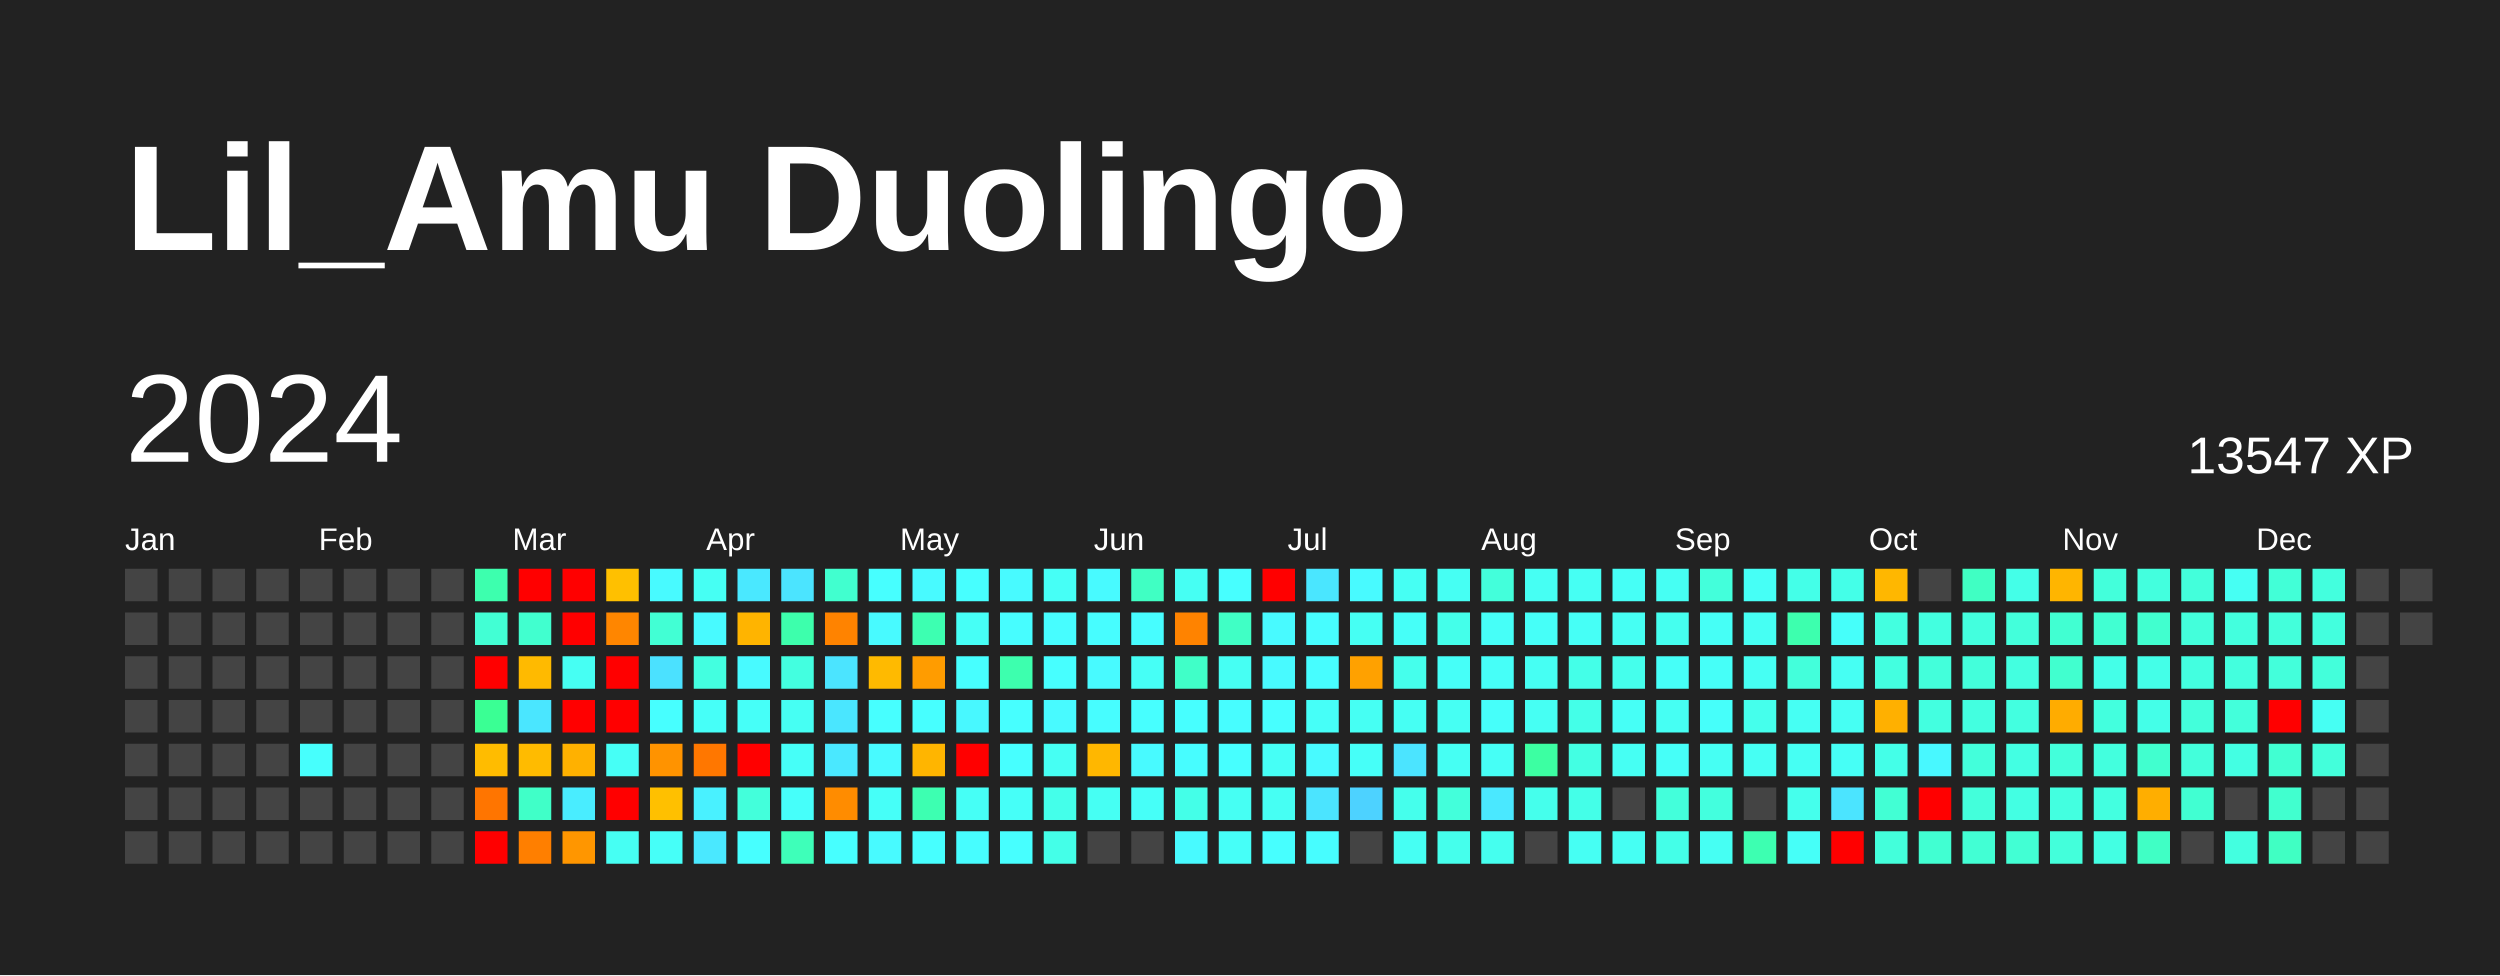
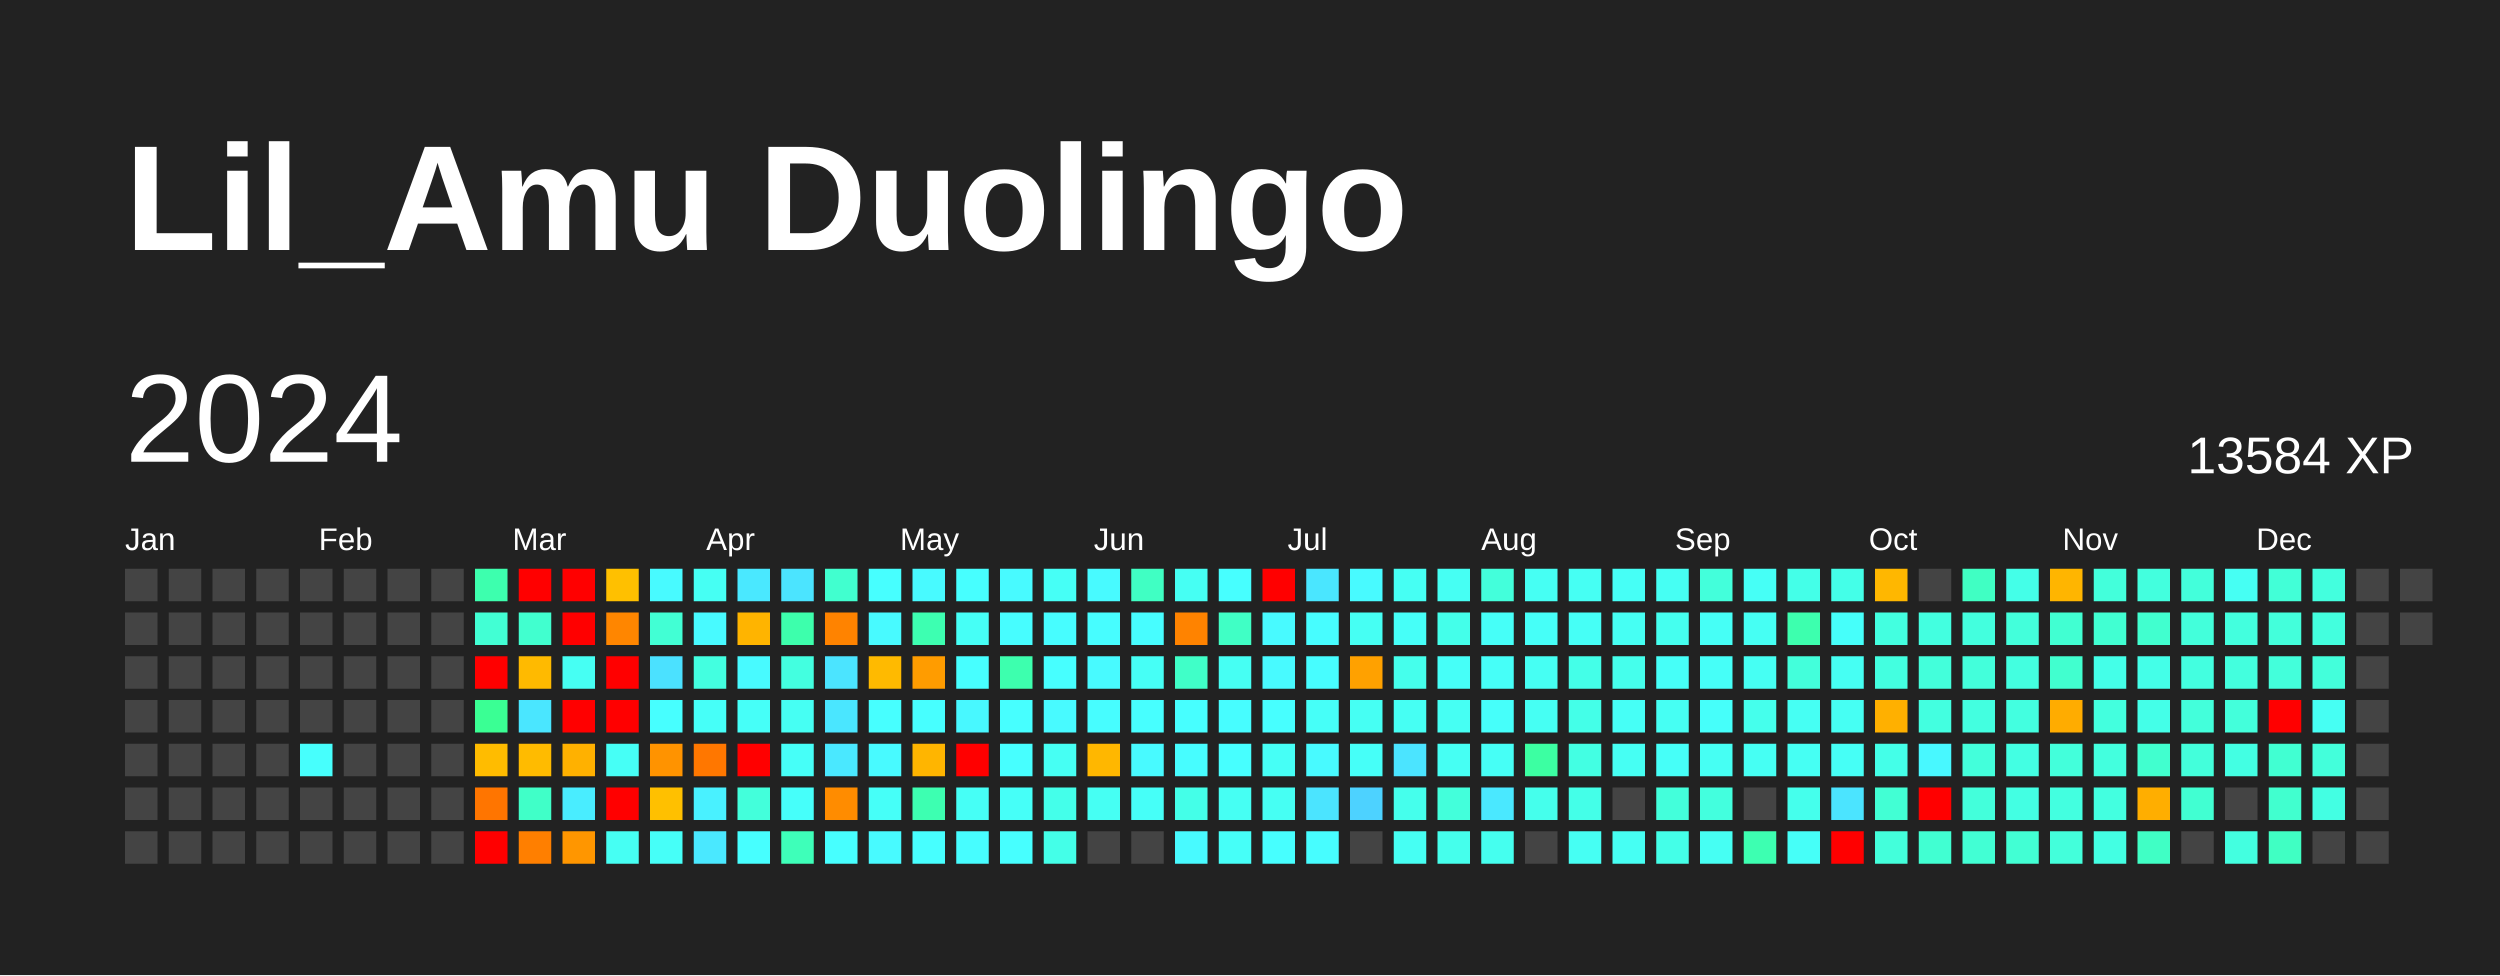
<svg xmlns="http://www.w3.org/2000/svg" baseProfile="full" height="78mm" version="1.1" viewBox="0,0,200,78" width="200mm">
  <defs />
  <rect fill="#222222" height="78" width="200" x="0" y="0" />
  <text fill="#FFFFFF" style="font-size:12px; font-family:Arial; font-weight:bold;" x="10" y="20">Lil_Amu Duolingo</text>
  <text dominant-baseline="hanging" fill="#FFFFFF" style="font-size:10.0px; font-family:Arial;" x="10" y="30">2024</text>
-   <text dominant-baseline="hanging" fill="#FFFFFF" style="font-size:4.125px; font-family:Arial;" x="175" y="35">13547 XP</text>
+   <text dominant-baseline="hanging" fill="#FFFFFF" style="font-size:4.125px; font-family:Arial;" x="175" y="35">13584 XP</text>
  <text fill="#FFFFFF" style="font-size:2.5px; font-family:Arial" x="10.0" y="44">Jan</text>
  <text fill="#FFFFFF" style="font-size:2.5px; font-family:Arial" x="25.5" y="44">Feb</text>
  <text fill="#FFFFFF" style="font-size:2.5px; font-family:Arial" x="41.0" y="44">Mar</text>
  <text fill="#FFFFFF" style="font-size:2.5px; font-family:Arial" x="56.5" y="44">Apr</text>
  <text fill="#FFFFFF" style="font-size:2.5px; font-family:Arial" x="72.0" y="44">May</text>
  <text fill="#FFFFFF" style="font-size:2.5px; font-family:Arial" x="87.5" y="44">Jun</text>
  <text fill="#FFFFFF" style="font-size:2.5px; font-family:Arial" x="103.0" y="44">Jul</text>
  <text fill="#FFFFFF" style="font-size:2.5px; font-family:Arial" x="118.5" y="44">Aug</text>
  <text fill="#FFFFFF" style="font-size:2.5px; font-family:Arial" x="134.0" y="44">Sep</text>
  <text fill="#FFFFFF" style="font-size:2.5px; font-family:Arial" x="149.5" y="44">Oct</text>
  <text fill="#FFFFFF" style="font-size:2.5px; font-family:Arial" x="165.0" y="44">Nov</text>
  <text fill="#FFFFFF" style="font-size:2.5px; font-family:Arial" x="180.5" y="44">Dec</text>
  <rect fill="#444444" height="2.6" width="2.6" x="10.0" y="45.5" />
  <rect fill="#444444" height="2.6" width="2.6" x="10.0" y="49.0" />
  <rect fill="#444444" height="2.6" width="2.6" x="10.0" y="52.5" />
  <rect fill="#444444" height="2.6" width="2.6" x="10.0" y="56.0" />
  <rect fill="#444444" height="2.6" width="2.6" x="10.0" y="59.5" />
  <rect fill="#444444" height="2.6" width="2.6" x="10.0" y="63.0" />
  <rect fill="#444444" height="2.6" width="2.6" x="10.0" y="66.5" />
  <rect fill="#444444" height="2.6" width="2.6" x="13.5" y="45.5" />
  <rect fill="#444444" height="2.6" width="2.6" x="13.5" y="49.0" />
  <rect fill="#444444" height="2.6" width="2.6" x="13.5" y="52.5" />
  <rect fill="#444444" height="2.6" width="2.6" x="13.5" y="56.0" />
  <rect fill="#444444" height="2.6" width="2.6" x="13.5" y="59.5" />
  <rect fill="#444444" height="2.6" width="2.6" x="13.5" y="63.0" />
  <rect fill="#444444" height="2.6" width="2.6" x="13.5" y="66.5" />
  <rect fill="#444444" height="2.6" width="2.6" x="17.0" y="45.5" />
  <rect fill="#444444" height="2.6" width="2.6" x="17.0" y="49.0" />
  <rect fill="#444444" height="2.6" width="2.6" x="17.0" y="52.5" />
  <rect fill="#444444" height="2.6" width="2.6" x="17.0" y="56.0" />
  <rect fill="#444444" height="2.6" width="2.6" x="17.0" y="59.5" />
  <rect fill="#444444" height="2.6" width="2.6" x="17.0" y="63.0" />
  <rect fill="#444444" height="2.6" width="2.6" x="17.0" y="66.5" />
  <rect fill="#444444" height="2.6" width="2.6" x="20.5" y="45.5" />
  <rect fill="#444444" height="2.6" width="2.6" x="20.5" y="49.0" />
  <rect fill="#444444" height="2.6" width="2.6" x="20.5" y="52.5" />
  <rect fill="#444444" height="2.6" width="2.6" x="20.5" y="56.0" />
  <rect fill="#444444" height="2.6" width="2.6" x="20.5" y="59.5" />
  <rect fill="#444444" height="2.6" width="2.6" x="20.5" y="63.0" />
  <rect fill="#444444" height="2.6" width="2.6" x="20.5" y="66.5" />
  <rect fill="#444444" height="2.6" width="2.6" x="24.0" y="45.5" />
  <rect fill="#444444" height="2.6" width="2.6" x="24.0" y="49.0" />
  <rect fill="#444444" height="2.6" width="2.6" x="24.0" y="52.5" />
  <rect fill="#444444" height="2.6" width="2.6" x="24.0" y="56.0" />
  <rect fill="#47fffd" height="2.6" width="2.6" x="24.0" y="59.5" />
  <rect fill="#444444" height="2.6" width="2.6" x="24.0" y="63.0" />
  <rect fill="#444444" height="2.6" width="2.6" x="24.0" y="66.5" />
  <rect fill="#444444" height="2.6" width="2.6" x="27.5" y="45.5" />
  <rect fill="#444444" height="2.6" width="2.6" x="27.5" y="49.0" />
  <rect fill="#444444" height="2.6" width="2.6" x="27.5" y="52.5" />
  <rect fill="#444444" height="2.6" width="2.6" x="27.5" y="56.0" />
  <rect fill="#444444" height="2.6" width="2.6" x="27.5" y="59.5" />
  <rect fill="#444444" height="2.6" width="2.6" x="27.5" y="63.0" />
  <rect fill="#444444" height="2.6" width="2.6" x="27.5" y="66.5" />
  <rect fill="#444444" height="2.6" width="2.6" x="31.0" y="45.5" />
  <rect fill="#444444" height="2.6" width="2.6" x="31.0" y="49.0" />
  <rect fill="#444444" height="2.6" width="2.6" x="31.0" y="52.5" />
  <rect fill="#444444" height="2.6" width="2.6" x="31.0" y="56.0" />
  <rect fill="#444444" height="2.6" width="2.6" x="31.0" y="59.5" />
  <rect fill="#444444" height="2.6" width="2.6" x="31.0" y="63.0" />
  <rect fill="#444444" height="2.6" width="2.6" x="31.0" y="66.5" />
  <rect fill="#444444" height="2.6" width="2.6" x="34.5" y="45.5" />
  <rect fill="#444444" height="2.6" width="2.6" x="34.5" y="49.0" />
  <rect fill="#444444" height="2.6" width="2.6" x="34.5" y="52.5" />
  <rect fill="#444444" height="2.6" width="2.6" x="34.5" y="56.0" />
  <rect fill="#444444" height="2.6" width="2.6" x="34.5" y="59.5" />
  <rect fill="#444444" height="2.6" width="2.6" x="34.5" y="63.0" />
  <rect fill="#444444" height="2.6" width="2.6" x="34.5" y="66.5" />
  <rect fill="#3dffae" height="2.6" width="2.6" x="38.0" y="45.5" />
  <rect fill="#42ffd4" height="2.6" width="2.6" x="38.0" y="49.0" />
  <rect fill="red" height="2.6" width="2.6" x="38.0" y="52.5" />
  <rect fill="#3aff94" height="2.6" width="2.6" x="38.0" y="56.0" />
  <rect fill="#ffbc00" height="2.6" width="2.6" x="38.0" y="59.5" />
  <rect fill="#ff7500" height="2.6" width="2.6" x="38.0" y="63.0" />
  <rect fill="red" height="2.6" width="2.6" x="38.0" y="66.5" />
  <rect fill="red" height="2.6" width="2.6" x="41.5" y="45.5" />
  <rect fill="#41ffcf" height="2.6" width="2.6" x="41.5" y="49.0" />
  <rect fill="#ffba00" height="2.6" width="2.6" x="41.5" y="52.5" />
  <rect fill="#4ae6ff" height="2.6" width="2.6" x="41.5" y="56.0" />
  <rect fill="#ffbb00" height="2.6" width="2.6" x="41.5" y="59.5" />
  <rect fill="#40ffc8" height="2.6" width="2.6" x="41.5" y="63.0" />
  <rect fill="#ff7f00" height="2.6" width="2.6" x="41.5" y="66.5" />
  <rect fill="red" height="2.6" width="2.6" x="45.0" y="45.5" />
  <rect fill="red" height="2.6" width="2.6" x="45.0" y="49.0" />
  <rect fill="#46fff3" height="2.6" width="2.6" x="45.0" y="52.5" />
  <rect fill="red" height="2.6" width="2.6" x="45.0" y="56.0" />
  <rect fill="#ffb100" height="2.6" width="2.6" x="45.0" y="59.5" />
  <rect fill="#49edff" height="2.6" width="2.6" x="45.0" y="63.0" />
  <rect fill="#ff9600" height="2.6" width="2.6" x="45.0" y="66.5" />
  <rect fill="#ffc000" height="2.6" width="2.6" x="48.5" y="45.5" />
  <rect fill="#ff8600" height="2.6" width="2.6" x="48.5" y="49.0" />
  <rect fill="red" height="2.6" width="2.6" x="48.5" y="52.5" />
  <rect fill="red" height="2.6" width="2.6" x="48.5" y="56.0" />
  <rect fill="#46fff6" height="2.6" width="2.6" x="48.5" y="59.5" />
  <rect fill="red" height="2.6" width="2.6" x="48.5" y="63.0" />
  <rect fill="#46fff3" height="2.6" width="2.6" x="48.5" y="66.5" />
  <rect fill="#48faff" height="2.6" width="2.6" x="52.0" y="45.5" />
  <rect fill="#42ffd4" height="2.6" width="2.6" x="52.0" y="49.0" />
  <rect fill="#4be1ff" height="2.6" width="2.6" x="52.0" y="52.5" />
  <rect fill="#47ffff" height="2.6" width="2.6" x="52.0" y="56.0" />
  <rect fill="#ff9300" height="2.6" width="2.6" x="52.0" y="59.5" />
  <rect fill="#ffc000" height="2.6" width="2.6" x="52.0" y="63.0" />
  <rect fill="#46fff8" height="2.6" width="2.6" x="52.0" y="66.5" />
  <rect fill="#46fff3" height="2.6" width="2.6" x="55.5" y="45.5" />
  <rect fill="#48faff" height="2.6" width="2.6" x="55.5" y="49.0" />
  <rect fill="#43ffe0" height="2.6" width="2.6" x="55.5" y="52.5" />
  <rect fill="#46fff8" height="2.6" width="2.6" x="55.5" y="56.0" />
  <rect fill="#ff7700" height="2.6" width="2.6" x="55.5" y="59.5" />
  <rect fill="#49f1ff" height="2.6" width="2.6" x="55.5" y="63.0" />
  <rect fill="#4ae8ff" height="2.6" width="2.6" x="55.5" y="66.5" />
  <rect fill="#4ae8ff" height="2.6" width="2.6" x="59.0" y="45.5" />
  <rect fill="#ffb400" height="2.6" width="2.6" x="59.0" y="49.0" />
  <rect fill="#48faff" height="2.6" width="2.6" x="59.0" y="52.5" />
  <rect fill="#46fff8" height="2.6" width="2.6" x="59.0" y="56.0" />
  <rect fill="red" height="2.6" width="2.6" x="59.0" y="59.5" />
  <rect fill="#43ffdb" height="2.6" width="2.6" x="59.0" y="63.0" />
  <rect fill="#47ffff" height="2.6" width="2.6" x="59.0" y="66.5" />
  <rect fill="#4be4ff" height="2.6" width="2.6" x="62.5" y="45.5" />
  <rect fill="#3dffac" height="2.6" width="2.6" x="62.5" y="49.0" />
  <rect fill="#43ffe0" height="2.6" width="2.6" x="62.5" y="52.5" />
  <rect fill="#46fff3" height="2.6" width="2.6" x="62.5" y="56.0" />
  <rect fill="#46fff8" height="2.6" width="2.6" x="62.5" y="59.5" />
  <rect fill="#46fffa" height="2.6" width="2.6" x="62.5" y="63.0" />
  <rect fill="#3effb9" height="2.6" width="2.6" x="62.5" y="66.5" />
  <rect fill="#41ffcf" height="2.6" width="2.6" x="66.0" y="45.5" />
  <rect fill="#ff8300" height="2.6" width="2.6" x="66.0" y="49.0" />
  <rect fill="#4be4ff" height="2.6" width="2.6" x="66.0" y="52.5" />
  <rect fill="#4ae6ff" height="2.6" width="2.6" x="66.0" y="56.0" />
  <rect fill="#4ae8ff" height="2.6" width="2.6" x="66.0" y="59.5" />
  <rect fill="#ff8c00" height="2.6" width="2.6" x="66.0" y="63.0" />
  <rect fill="#47ffff" height="2.6" width="2.6" x="66.0" y="66.5" />
  <rect fill="#47ffff" height="2.6" width="2.6" x="69.5" y="45.5" />
  <rect fill="#48faff" height="2.6" width="2.6" x="69.5" y="49.0" />
  <rect fill="#ffba00" height="2.6" width="2.6" x="69.5" y="52.5" />
  <rect fill="#47ffff" height="2.6" width="2.6" x="69.5" y="56.0" />
  <rect fill="#48faff" height="2.6" width="2.6" x="69.5" y="59.5" />
  <rect fill="#46fff8" height="2.6" width="2.6" x="69.5" y="63.0" />
  <rect fill="#48faff" height="2.6" width="2.6" x="69.5" y="66.5" />
  <rect fill="#48faff" height="2.6" width="2.6" x="73.0" y="45.5" />
  <rect fill="#3dffb1" height="2.6" width="2.6" x="73.0" y="49.0" />
  <rect fill="#ff9c00" height="2.6" width="2.6" x="73.0" y="52.5" />
  <rect fill="#47ffff" height="2.6" width="2.6" x="73.0" y="56.0" />
  <rect fill="#ffb500" height="2.6" width="2.6" x="73.0" y="59.5" />
  <rect fill="#3dffb1" height="2.6" width="2.6" x="73.0" y="63.0" />
  <rect fill="#47ffff" height="2.6" width="2.6" x="73.0" y="66.5" />
  <rect fill="#47ffff" height="2.6" width="2.6" x="76.5" y="45.5" />
  <rect fill="#46fff6" height="2.6" width="2.6" x="76.5" y="49.0" />
  <rect fill="#47ffff" height="2.6" width="2.6" x="76.5" y="52.5" />
  <rect fill="#48f8ff" height="2.6" width="2.6" x="76.5" y="56.0" />
  <rect fill="red" height="2.6" width="2.6" x="76.5" y="59.5" />
  <rect fill="#46fff6" height="2.6" width="2.6" x="76.5" y="63.0" />
  <rect fill="#47fdff" height="2.6" width="2.6" x="76.5" y="66.5" />
  <rect fill="#48faff" height="2.6" width="2.6" x="80.0" y="45.5" />
  <rect fill="#47fdff" height="2.6" width="2.6" x="80.0" y="49.0" />
  <rect fill="#3dffae" height="2.6" width="2.6" x="80.0" y="52.5" />
  <rect fill="#47ffff" height="2.6" width="2.6" x="80.0" y="56.0" />
  <rect fill="#47ffff" height="2.6" width="2.6" x="80.0" y="59.5" />
  <rect fill="#46fff8" height="2.6" width="2.6" x="80.0" y="63.0" />
  <rect fill="#47ffff" height="2.6" width="2.6" x="80.0" y="66.5" />
  <rect fill="#46fff6" height="2.6" width="2.6" x="83.5" y="45.5" />
  <rect fill="#47fdff" height="2.6" width="2.6" x="83.5" y="49.0" />
  <rect fill="#47ffff" height="2.6" width="2.6" x="83.5" y="52.5" />
  <rect fill="#48faff" height="2.6" width="2.6" x="83.5" y="56.0" />
  <rect fill="#46fff3" height="2.6" width="2.6" x="83.5" y="59.5" />
  <rect fill="#44ffea" height="2.6" width="2.6" x="83.5" y="63.0" />
  <rect fill="#44ffe8" height="2.6" width="2.6" x="83.5" y="66.5" />
  <rect fill="#48faff" height="2.6" width="2.6" x="87.0" y="45.5" />
  <rect fill="#47fdff" height="2.6" width="2.6" x="87.0" y="49.0" />
  <rect fill="#48faff" height="2.6" width="2.6" x="87.0" y="52.5" />
  <rect fill="#47fdff" height="2.6" width="2.6" x="87.0" y="56.0" />
  <rect fill="#ffb700" height="2.6" width="2.6" x="87.0" y="59.5" />
  <rect fill="#46fff3" height="2.6" width="2.6" x="87.0" y="63.0" />
  <rect fill="#444444" height="2.6" width="2.6" x="87.0" y="66.5" />
  <rect fill="#40ffc3" height="2.6" width="2.6" x="90.5" y="45.5" />
  <rect fill="#47fdff" height="2.6" width="2.6" x="90.5" y="49.0" />
  <rect fill="#46fff6" height="2.6" width="2.6" x="90.5" y="52.5" />
  <rect fill="#47ffff" height="2.6" width="2.6" x="90.5" y="56.0" />
  <rect fill="#48faff" height="2.6" width="2.6" x="90.5" y="59.5" />
  <rect fill="#46fff8" height="2.6" width="2.6" x="90.5" y="63.0" />
  <rect fill="#444444" height="2.6" width="2.6" x="90.5" y="66.5" />
  <rect fill="#46fff3" height="2.6" width="2.6" x="94.0" y="45.5" />
  <rect fill="#ff8300" height="2.6" width="2.6" x="94.0" y="49.0" />
  <rect fill="#40ffc8" height="2.6" width="2.6" x="94.0" y="52.5" />
  <rect fill="#47ffff" height="2.6" width="2.6" x="94.0" y="56.0" />
  <rect fill="#47fdff" height="2.6" width="2.6" x="94.0" y="59.5" />
  <rect fill="#44ffe8" height="2.6" width="2.6" x="94.0" y="63.0" />
  <rect fill="#48faff" height="2.6" width="2.6" x="94.0" y="66.5" />
  <rect fill="#47ffff" height="2.6" width="2.6" x="97.5" y="45.5" />
  <rect fill="#40ffc5" height="2.6" width="2.6" x="97.5" y="49.0" />
  <rect fill="#46fff3" height="2.6" width="2.6" x="97.5" y="52.5" />
  <rect fill="#47fdff" height="2.6" width="2.6" x="97.5" y="56.0" />
  <rect fill="#47ffff" height="2.6" width="2.6" x="97.5" y="59.5" />
  <rect fill="#46fff3" height="2.6" width="2.6" x="97.5" y="63.0" />
  <rect fill="#46fff8" height="2.6" width="2.6" x="97.5" y="66.5" />
  <rect fill="red" height="2.6" width="2.6" x="101.0" y="45.5" />
  <rect fill="#48faff" height="2.6" width="2.6" x="101.0" y="49.0" />
  <rect fill="#48faff" height="2.6" width="2.6" x="101.0" y="52.5" />
  <rect fill="#47ffff" height="2.6" width="2.6" x="101.0" y="56.0" />
  <rect fill="#46fff6" height="2.6" width="2.6" x="101.0" y="59.5" />
  <rect fill="#46fff3" height="2.6" width="2.6" x="101.0" y="63.0" />
  <rect fill="#47ffff" height="2.6" width="2.6" x="101.0" y="66.5" />
  <rect fill="#4ae6ff" height="2.6" width="2.6" x="104.5" y="45.5" />
  <rect fill="#47fdff" height="2.6" width="2.6" x="104.5" y="49.0" />
  <rect fill="#47fdff" height="2.6" width="2.6" x="104.5" y="52.5" />
  <rect fill="#46fff8" height="2.6" width="2.6" x="104.5" y="56.0" />
  <rect fill="#48faff" height="2.6" width="2.6" x="104.5" y="59.5" />
  <rect fill="#4be4ff" height="2.6" width="2.6" x="104.5" y="63.0" />
  <rect fill="#47fdff" height="2.6" width="2.6" x="104.5" y="66.5" />
  <rect fill="#48faff" height="2.6" width="2.6" x="108.0" y="45.5" />
  <rect fill="#46fff3" height="2.6" width="2.6" x="108.0" y="49.0" />
  <rect fill="#ffa100" height="2.6" width="2.6" x="108.0" y="52.5" />
  <rect fill="#46fff3" height="2.6" width="2.6" x="108.0" y="56.0" />
  <rect fill="#46fff8" height="2.6" width="2.6" x="108.0" y="59.5" />
  <rect fill="#4dd2ff" height="2.6" width="2.6" x="108.0" y="63.0" />
  <rect fill="#444444" height="2.6" width="2.6" x="108.0" y="66.5" />
  <rect fill="#46fff3" height="2.6" width="2.6" x="111.5" y="45.5" />
  <rect fill="#46fff8" height="2.6" width="2.6" x="111.5" y="49.0" />
  <rect fill="#45ffec" height="2.6" width="2.6" x="111.5" y="52.5" />
  <rect fill="#46fff3" height="2.6" width="2.6" x="111.5" y="56.0" />
  <rect fill="#4be4ff" height="2.6" width="2.6" x="111.5" y="59.5" />
  <rect fill="#45ffec" height="2.6" width="2.6" x="111.5" y="63.0" />
  <rect fill="#46fff3" height="2.6" width="2.6" x="111.5" y="66.5" />
  <rect fill="#46fff3" height="2.6" width="2.6" x="115.0" y="45.5" />
  <rect fill="#44ffea" height="2.6" width="2.6" x="115.0" y="49.0" />
  <rect fill="#46fff8" height="2.6" width="2.6" x="115.0" y="52.5" />
  <rect fill="#46fff3" height="2.6" width="2.6" x="115.0" y="56.0" />
  <rect fill="#46fff3" height="2.6" width="2.6" x="115.0" y="59.5" />
  <rect fill="#43ffdb" height="2.6" width="2.6" x="115.0" y="63.0" />
  <rect fill="#45ffec" height="2.6" width="2.6" x="115.0" y="66.5" />
  <rect fill="#43ffdb" height="2.6" width="2.6" x="118.5" y="45.5" />
  <rect fill="#46fff8" height="2.6" width="2.6" x="118.5" y="49.0" />
  <rect fill="#46fff8" height="2.6" width="2.6" x="118.5" y="52.5" />
  <rect fill="#46fffa" height="2.6" width="2.6" x="118.5" y="56.0" />
  <rect fill="#46fff6" height="2.6" width="2.6" x="118.5" y="59.5" />
  <rect fill="#4ae8ff" height="2.6" width="2.6" x="118.5" y="63.0" />
  <rect fill="#45ffef" height="2.6" width="2.6" x="118.5" y="66.5" />
  <rect fill="#46fff3" height="2.6" width="2.6" x="122.0" y="45.5" />
  <rect fill="#46fff8" height="2.6" width="2.6" x="122.0" y="49.0" />
  <rect fill="#46fff3" height="2.6" width="2.6" x="122.0" y="52.5" />
  <rect fill="#46fff3" height="2.6" width="2.6" x="122.0" y="56.0" />
  <rect fill="#3cffa2" height="2.6" width="2.6" x="122.0" y="59.5" />
  <rect fill="#45ffec" height="2.6" width="2.6" x="122.0" y="63.0" />
  <rect fill="#444444" height="2.6" width="2.6" x="122.0" y="66.5" />
  <rect fill="#46fff3" height="2.6" width="2.6" x="125.5" y="45.5" />
  <rect fill="#46fff6" height="2.6" width="2.6" x="125.5" y="49.0" />
  <rect fill="#44ffe8" height="2.6" width="2.6" x="125.5" y="52.5" />
  <rect fill="#44ffe8" height="2.6" width="2.6" x="125.5" y="56.0" />
  <rect fill="#43ffe3" height="2.6" width="2.6" x="125.5" y="59.5" />
  <rect fill="#44ffe8" height="2.6" width="2.6" x="125.5" y="63.0" />
  <rect fill="#46fff3" height="2.6" width="2.6" x="125.5" y="66.5" />
  <rect fill="#46fff6" height="2.6" width="2.6" x="129.0" y="45.5" />
  <rect fill="#46fff3" height="2.6" width="2.6" x="129.0" y="49.0" />
  <rect fill="#45ffec" height="2.6" width="2.6" x="129.0" y="52.5" />
  <rect fill="#46fff6" height="2.6" width="2.6" x="129.0" y="56.0" />
  <rect fill="#46fff3" height="2.6" width="2.6" x="129.0" y="59.5" />
  <rect fill="#444444" height="2.6" width="2.6" x="129.0" y="63.0" />
  <rect fill="#46fff3" height="2.6" width="2.6" x="129.0" y="66.5" />
  <rect fill="#46fff3" height="2.6" width="2.6" x="132.5" y="45.5" />
  <rect fill="#45ffef" height="2.6" width="2.6" x="132.5" y="49.0" />
  <rect fill="#46fff8" height="2.6" width="2.6" x="132.5" y="52.5" />
  <rect fill="#46fff3" height="2.6" width="2.6" x="132.5" y="56.0" />
  <rect fill="#46fff8" height="2.6" width="2.6" x="132.5" y="59.5" />
  <rect fill="#43ffdb" height="2.6" width="2.6" x="132.5" y="63.0" />
  <rect fill="#44ffe8" height="2.6" width="2.6" x="132.5" y="66.5" />
  <rect fill="#43ffdb" height="2.6" width="2.6" x="136.0" y="45.5" />
  <rect fill="#46fff6" height="2.6" width="2.6" x="136.0" y="49.0" />
  <rect fill="#46fff8" height="2.6" width="2.6" x="136.0" y="52.5" />
  <rect fill="#46fffa" height="2.6" width="2.6" x="136.0" y="56.0" />
  <rect fill="#46fff3" height="2.6" width="2.6" x="136.0" y="59.5" />
  <rect fill="#43ffde" height="2.6" width="2.6" x="136.0" y="63.0" />
  <rect fill="#46fff3" height="2.6" width="2.6" x="136.0" y="66.5" />
  <rect fill="#46fff6" height="2.6" width="2.6" x="139.5" y="45.5" />
  <rect fill="#46fff3" height="2.6" width="2.6" x="139.5" y="49.0" />
  <rect fill="#46fff3" height="2.6" width="2.6" x="139.5" y="52.5" />
  <rect fill="#45ffec" height="2.6" width="2.6" x="139.5" y="56.0" />
  <rect fill="#46fff3" height="2.6" width="2.6" x="139.5" y="59.5" />
  <rect fill="#444444" height="2.6" width="2.6" x="139.5" y="63.0" />
  <rect fill="#3dffb1" height="2.6" width="2.6" x="139.5" y="66.5" />
  <rect fill="#44ffe8" height="2.6" width="2.6" x="143.0" y="45.5" />
  <rect fill="#3dffae" height="2.6" width="2.6" x="143.0" y="49.0" />
  <rect fill="#43ffdb" height="2.6" width="2.6" x="143.0" y="52.5" />
  <rect fill="#46fff3" height="2.6" width="2.6" x="143.0" y="56.0" />
  <rect fill="#46fff3" height="2.6" width="2.6" x="143.0" y="59.5" />
  <rect fill="#45ffec" height="2.6" width="2.6" x="143.0" y="63.0" />
  <rect fill="#46fff8" height="2.6" width="2.6" x="143.0" y="66.5" />
  <rect fill="#44ffe8" height="2.6" width="2.6" x="146.5" y="45.5" />
  <rect fill="#46fffa" height="2.6" width="2.6" x="146.5" y="49.0" />
  <rect fill="#46fff3" height="2.6" width="2.6" x="146.5" y="52.5" />
  <rect fill="#46fff3" height="2.6" width="2.6" x="146.5" y="56.0" />
  <rect fill="#46fff6" height="2.6" width="2.6" x="146.5" y="59.5" />
  <rect fill="#4be4ff" height="2.6" width="2.6" x="146.5" y="63.0" />
  <rect fill="red" height="2.6" width="2.6" x="146.5" y="66.5" />
  <rect fill="#ffb700" height="2.6" width="2.6" x="150.0" y="45.5" />
  <rect fill="#43ffe0" height="2.6" width="2.6" x="150.0" y="49.0" />
  <rect fill="#43ffe0" height="2.6" width="2.6" x="150.0" y="52.5" />
  <rect fill="#ffb000" height="2.6" width="2.6" x="150.0" y="56.0" />
  <rect fill="#44ffe8" height="2.6" width="2.6" x="150.0" y="59.5" />
  <rect fill="#42ffd4" height="2.6" width="2.6" x="150.0" y="63.0" />
  <rect fill="#43ffdb" height="2.6" width="2.6" x="150.0" y="66.5" />
  <rect fill="#444444" height="2.6" width="2.6" x="153.5" y="45.5" />
  <rect fill="#43ffe0" height="2.6" width="2.6" x="153.5" y="49.0" />
  <rect fill="#43ffdb" height="2.6" width="2.6" x="153.5" y="52.5" />
  <rect fill="#43ffe0" height="2.6" width="2.6" x="153.5" y="56.0" />
  <rect fill="#48f8ff" height="2.6" width="2.6" x="153.5" y="59.5" />
  <rect fill="red" height="2.6" width="2.6" x="153.5" y="63.0" />
  <rect fill="#41ffd2" height="2.6" width="2.6" x="153.5" y="66.5" />
  <rect fill="#40ffc3" height="2.6" width="2.6" x="157.0" y="45.5" />
  <rect fill="#43ffde" height="2.6" width="2.6" x="157.0" y="49.0" />
  <rect fill="#43ffdb" height="2.6" width="2.6" x="157.0" y="52.5" />
  <rect fill="#43ffe0" height="2.6" width="2.6" x="157.0" y="56.0" />
  <rect fill="#43ffdb" height="2.6" width="2.6" x="157.0" y="59.5" />
  <rect fill="#43ffdb" height="2.6" width="2.6" x="157.0" y="63.0" />
  <rect fill="#42ffd4" height="2.6" width="2.6" x="157.0" y="66.5" />
  <rect fill="#44ffe8" height="2.6" width="2.6" x="160.5" y="45.5" />
  <rect fill="#43ffdb" height="2.6" width="2.6" x="160.5" y="49.0" />
  <rect fill="#43ffe0" height="2.6" width="2.6" x="160.5" y="52.5" />
  <rect fill="#43ffe0" height="2.6" width="2.6" x="160.5" y="56.0" />
  <rect fill="#43ffe3" height="2.6" width="2.6" x="160.5" y="59.5" />
  <rect fill="#43ffe3" height="2.6" width="2.6" x="160.5" y="63.0" />
  <rect fill="#42ffd4" height="2.6" width="2.6" x="160.5" y="66.5" />
  <rect fill="#ffb500" height="2.6" width="2.6" x="164.0" y="45.5" />
  <rect fill="#41ffd2" height="2.6" width="2.6" x="164.0" y="49.0" />
  <rect fill="#41ffcf" height="2.6" width="2.6" x="164.0" y="52.5" />
  <rect fill="#ffac00" height="2.6" width="2.6" x="164.0" y="56.0" />
  <rect fill="#43ffdb" height="2.6" width="2.6" x="164.0" y="59.5" />
  <rect fill="#43ffe0" height="2.6" width="2.6" x="164.0" y="63.0" />
  <rect fill="#43ffdb" height="2.6" width="2.6" x="164.0" y="66.5" />
  <rect fill="#43ffdb" height="2.6" width="2.6" x="167.5" y="45.5" />
  <rect fill="#41ffd2" height="2.6" width="2.6" x="167.5" y="49.0" />
  <rect fill="#44ffe8" height="2.6" width="2.6" x="167.5" y="52.5" />
  <rect fill="#43ffde" height="2.6" width="2.6" x="167.5" y="56.0" />
  <rect fill="#43ffde" height="2.6" width="2.6" x="167.5" y="59.5" />
  <rect fill="#43ffe0" height="2.6" width="2.6" x="167.5" y="63.0" />
  <rect fill="#43ffe3" height="2.6" width="2.6" x="167.5" y="66.5" />
  <rect fill="#43ffde" height="2.6" width="2.6" x="171.0" y="45.5" />
  <rect fill="#41ffcf" height="2.6" width="2.6" x="171.0" y="49.0" />
  <rect fill="#44ffe8" height="2.6" width="2.6" x="171.0" y="52.5" />
  <rect fill="#44ffe8" height="2.6" width="2.6" x="171.0" y="56.0" />
  <rect fill="#41ffcf" height="2.6" width="2.6" x="171.0" y="59.5" />
  <rect fill="#ffae00" height="2.6" width="2.6" x="171.0" y="63.0" />
  <rect fill="#40ffc5" height="2.6" width="2.6" x="171.0" y="66.5" />
  <rect fill="#43ffdb" height="2.6" width="2.6" x="174.5" y="45.5" />
  <rect fill="#43ffdb" height="2.6" width="2.6" x="174.5" y="49.0" />
  <rect fill="#43ffe0" height="2.6" width="2.6" x="174.5" y="52.5" />
  <rect fill="#43ffdb" height="2.6" width="2.6" x="174.5" y="56.0" />
  <rect fill="#43ffdb" height="2.6" width="2.6" x="174.5" y="59.5" />
  <rect fill="#41ffd2" height="2.6" width="2.6" x="174.5" y="63.0" />
  <rect fill="#444444" height="2.6" width="2.6" x="174.5" y="66.5" />
  <rect fill="#46fff3" height="2.6" width="2.6" x="178.0" y="45.5" />
  <rect fill="#43ffde" height="2.6" width="2.6" x="178.0" y="49.0" />
  <rect fill="#43ffde" height="2.6" width="2.6" x="178.0" y="52.5" />
  <rect fill="#43ffdb" height="2.6" width="2.6" x="178.0" y="56.0" />
  <rect fill="#43ffe3" height="2.6" width="2.6" x="178.0" y="59.5" />
  <rect fill="#444444" height="2.6" width="2.6" x="178.0" y="63.0" />
  <rect fill="#43ffe0" height="2.6" width="2.6" x="178.0" y="66.5" />
  <rect fill="#42ffd7" height="2.6" width="2.6" x="181.5" y="45.5" />
  <rect fill="#43ffdb" height="2.6" width="2.6" x="181.5" y="49.0" />
  <rect fill="#43ffdb" height="2.6" width="2.6" x="181.5" y="52.5" />
  <rect fill="red" height="2.6" width="2.6" x="181.5" y="56.0" />
  <rect fill="#41ffd2" height="2.6" width="2.6" x="181.5" y="59.5" />
  <rect fill="#41ffcf" height="2.6" width="2.6" x="181.5" y="63.0" />
  <rect fill="#40ffc3" height="2.6" width="2.6" x="181.5" y="66.5" />
  <rect fill="#43ffde" height="2.6" width="2.6" x="185.0" y="45.5" />
  <rect fill="#43ffde" height="2.6" width="2.6" x="185.0" y="49.0" />
  <rect fill="#43ffdb" height="2.6" width="2.6" x="185.0" y="52.5" />
  <rect fill="#46fff3" height="2.6" width="2.6" x="185.0" y="56.0" />
  <rect fill="#43ffdb" height="2.6" width="2.6" x="185.0" y="59.5" />
-   <rect fill="#444444" height="2.6" width="2.6" x="185.0" y="63.0" />
+   <rect fill="#43ffe3" height="2.6" width="2.6" x="185.0" y="63.0" />
  <rect fill="#444444" height="2.6" width="2.6" x="185.0" y="66.5" />
  <rect fill="#444444" height="2.6" width="2.6" x="188.5" y="45.5" />
  <rect fill="#444444" height="2.6" width="2.6" x="188.5" y="49.0" />
  <rect fill="#444444" height="2.6" width="2.6" x="188.5" y="52.5" />
  <rect fill="#444444" height="2.6" width="2.6" x="188.5" y="56.0" />
  <rect fill="#444444" height="2.6" width="2.6" x="188.5" y="59.5" />
  <rect fill="#444444" height="2.6" width="2.6" x="188.5" y="63.0" />
  <rect fill="#444444" height="2.6" width="2.6" x="188.5" y="66.5" />
  <rect fill="#444444" height="2.6" width="2.6" x="192.0" y="45.5" />
  <rect fill="#444444" height="2.6" width="2.6" x="192.0" y="49.0" />
</svg>
